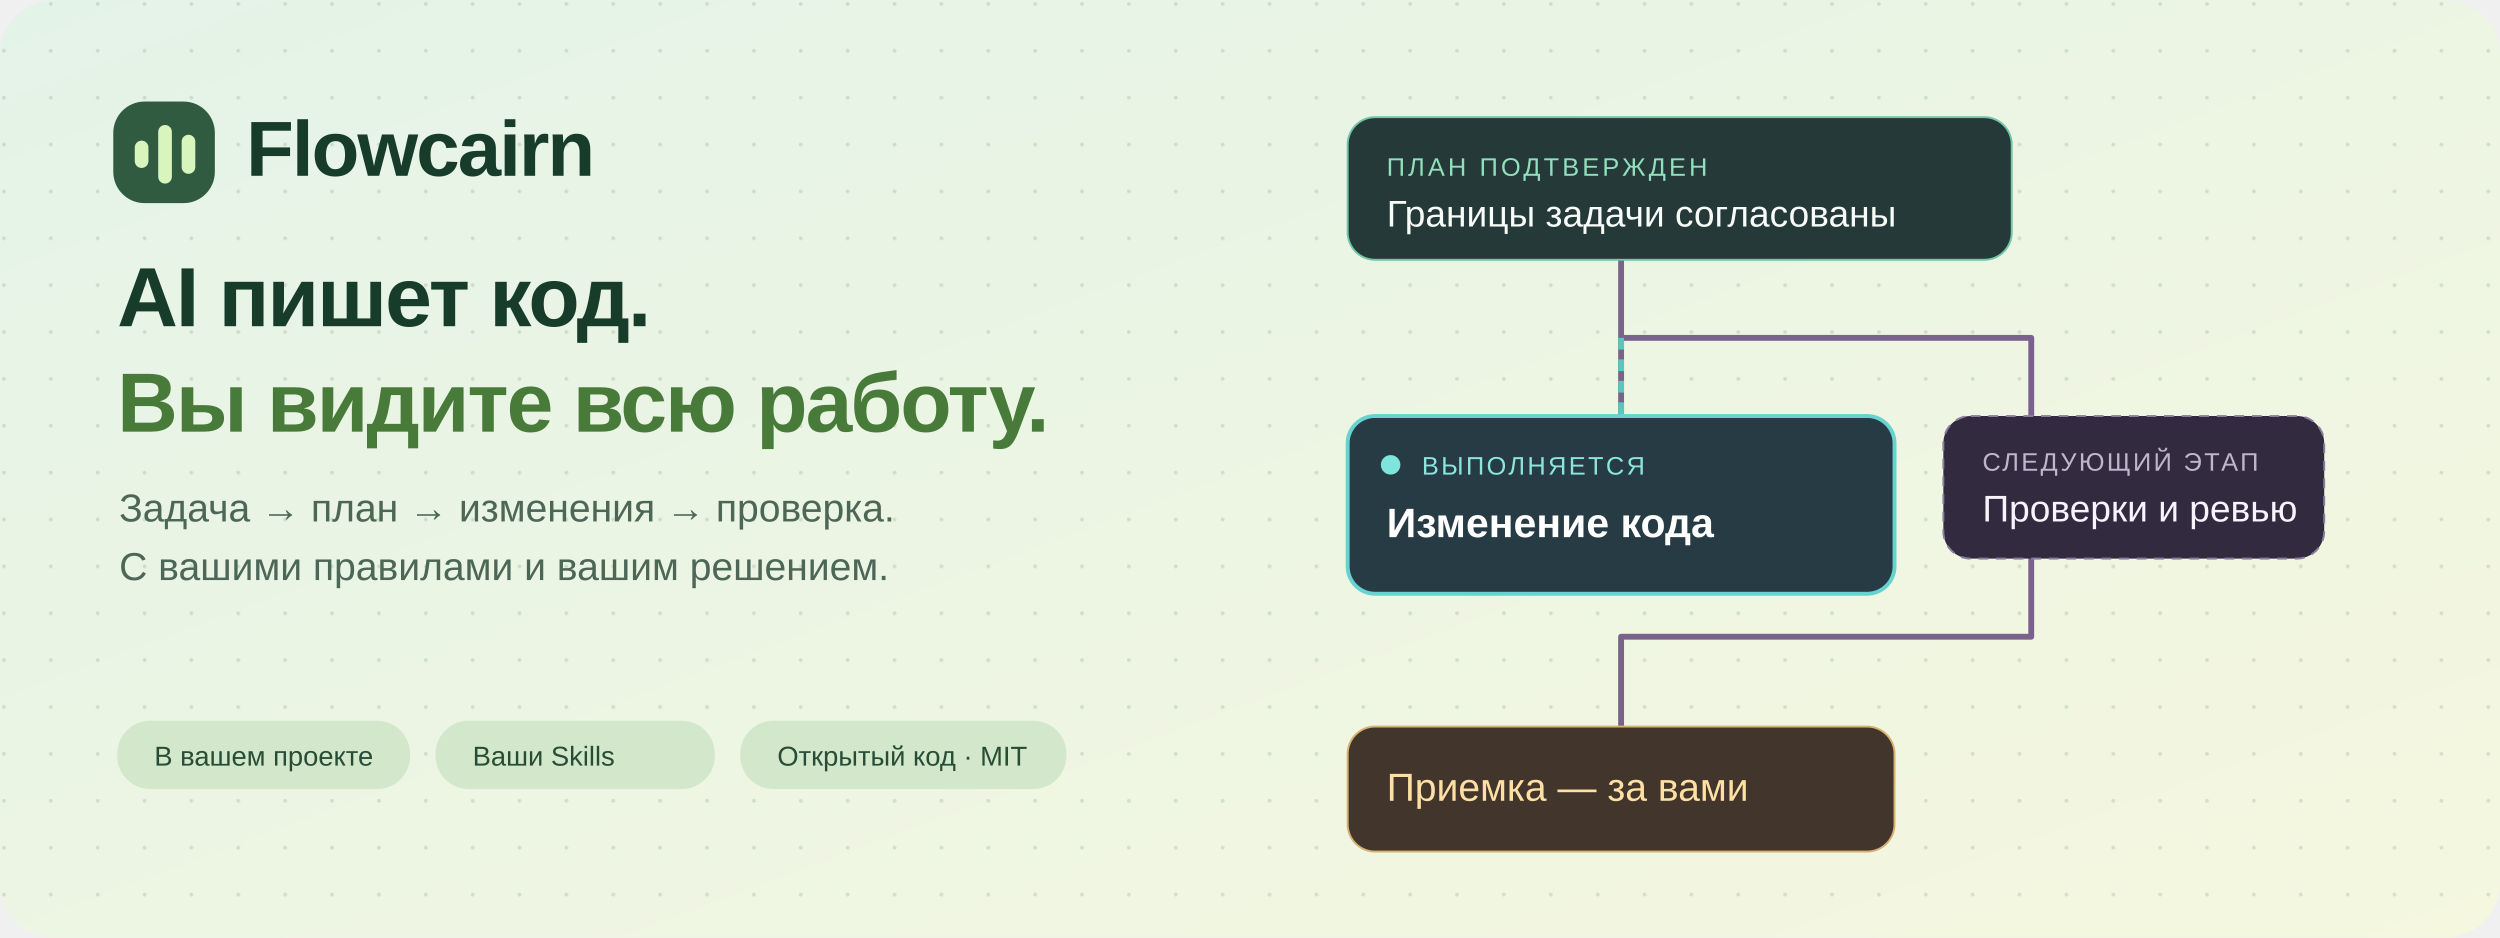
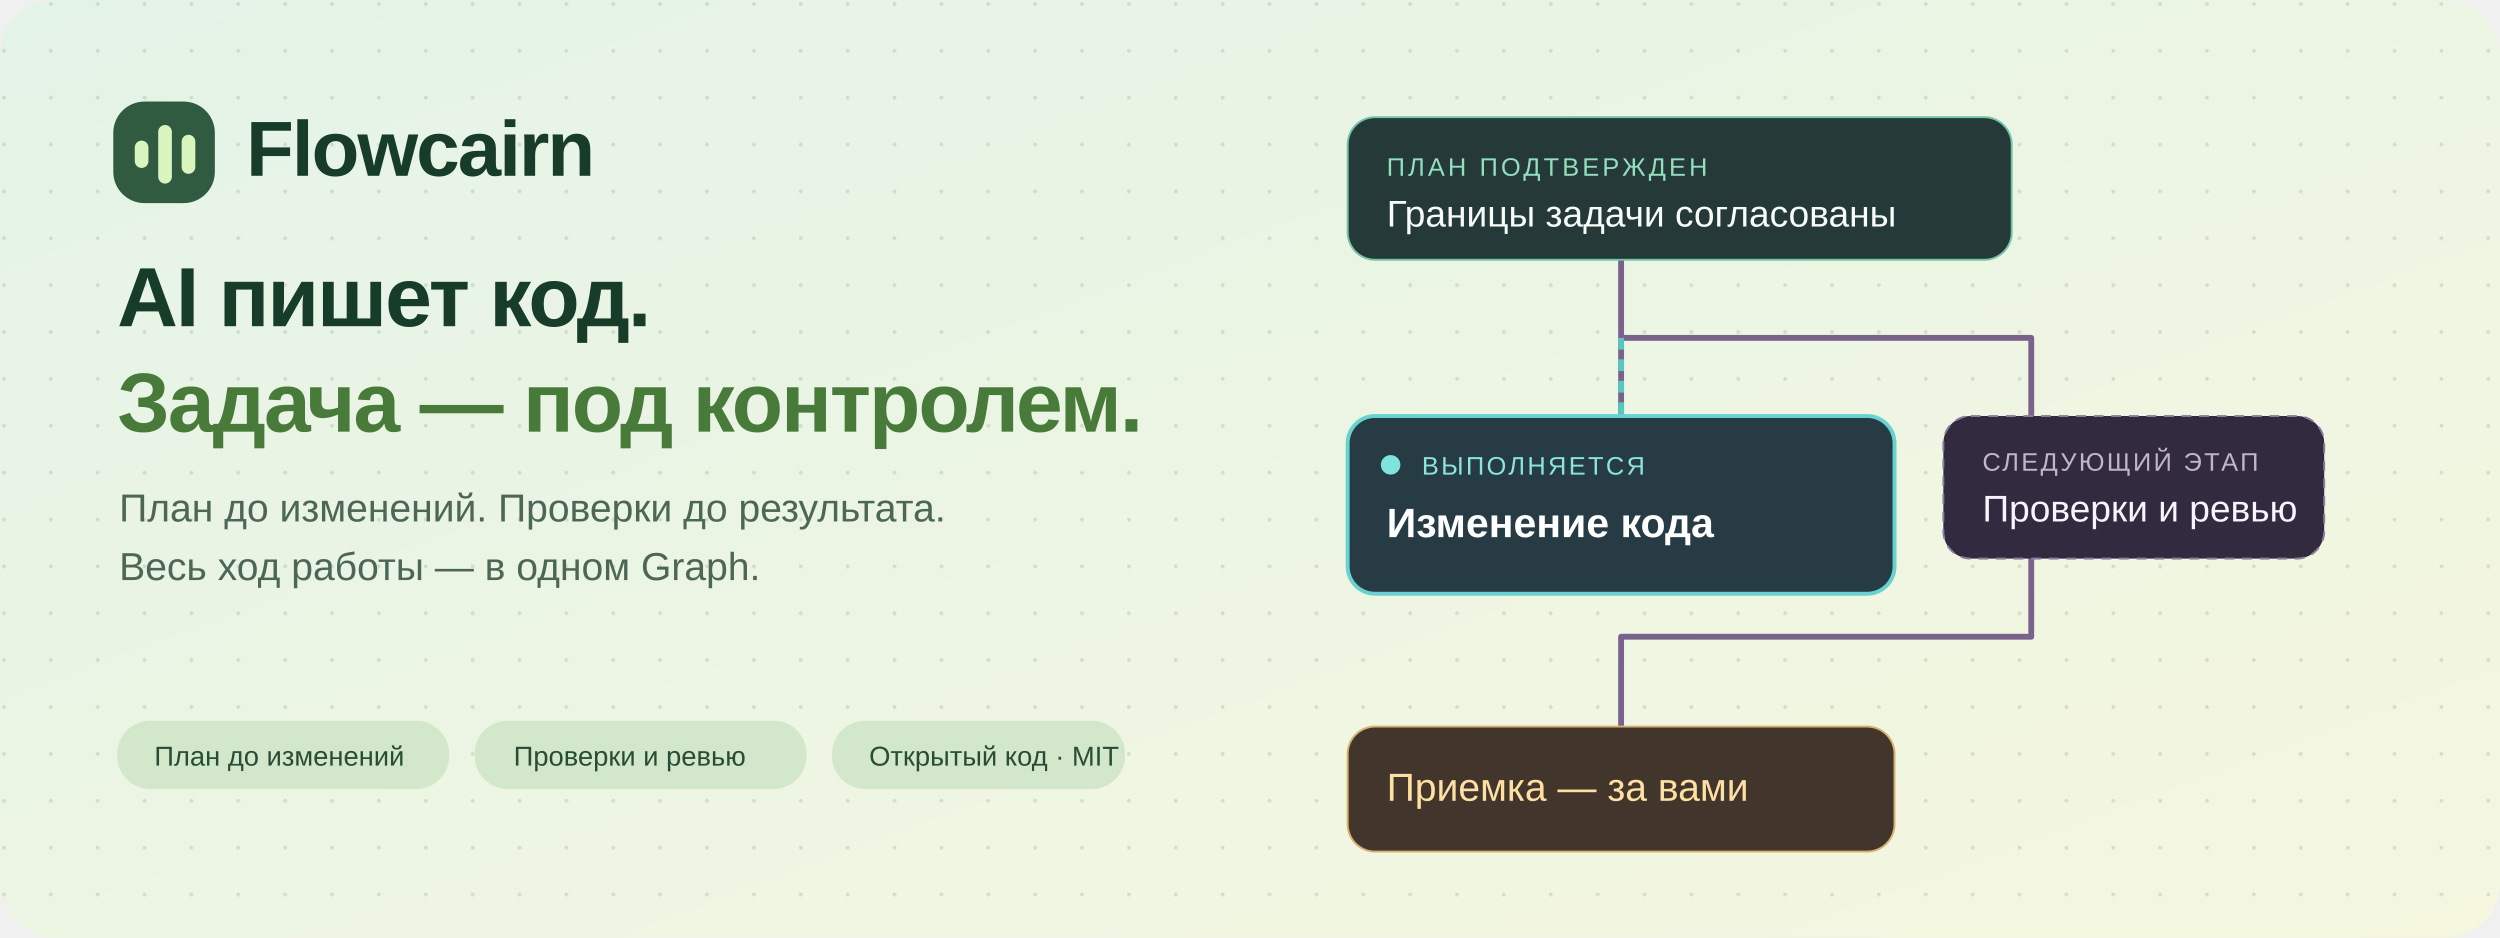
<svg xmlns="http://www.w3.org/2000/svg" width="1280" height="480" viewBox="0 0 1280 480" role="img" aria-labelledby="title desc">
  <defs>
    <linearGradient id="bg" x2="1" y2="1">
      <stop stop-color="#e4f3e8" />
      <stop offset="1" stop-color="#f5f7df" />
    </linearGradient>
    <pattern id="dots" width="24" height="24" patternUnits="userSpaceOnUse">
      <circle cx="2" cy="2" r="1" fill="#356946" opacity=".16" />
    </pattern>
  </defs>
  <rect width="1280" height="480" rx="28" fill="url(#bg)" />
  <rect width="1280" height="480" rx="28" fill="url(#dots)" />
  <g font-family="Arial,Helvetica,sans-serif">
    <rect x="58" y="52" width="52" height="52" rx="16" fill="#305b40" />
    <g fill="#d9f5be">
      <rect x="69" y="72" width="7" height="14" rx="3.5" />
      <rect x="81" y="64" width="7" height="30" rx="3.5" />
      <rect x="93" y="69" width="7" height="20" rx="3.5" />
    </g>
    <text x="126" y="90" fill="#173d2a" font-size="40" font-weight="700" letter-spacing="-1">Flowcairn</text>
    <text x="60" y="167" fill="#173d2a" font-size="43" font-weight="700" letter-spacing="-1">AI пишет код.</text>
-     <text x="60" y="221" fill="#487b39" font-size="43" font-weight="700" letter-spacing="-1">Вы видите всю работу.</text>
-     <text x="61" y="267" fill="#4d6757" font-size="20">Задача → план → изменения → проверка.</text>
-     <text x="61" y="297" fill="#4d6757" font-size="20">С вашими правилами и вашим решением.</text>
+     <text x="60" y="221" fill="#487b39" font-size="43" font-weight="700" letter-spacing="-1">Задача — под контролем.</text>
+     <text x="61" y="267" fill="#4d6757" font-size="20">План до изменений. Проверки до результата.</text>
+     <text x="61" y="297" fill="#4d6757" font-size="20">Весь ход работы — в одном Graph.</text>
    <g transform="translate(690 60)">
      <path d="M140 72V113H350V153M140 72V153M350 224V266H140V312" fill="none" stroke="#79638c" stroke-width="3" stroke-linejoin="round" />
      <path d="M140 113V153" fill="none" stroke="#58c7be" stroke-width="3" stroke-dasharray="6 5" />
      <rect width="340" height="73" rx="14" fill="#253938" stroke="#73c5a7" />
      <text x="20" y="30" fill="#91dfbc" font-size="13" letter-spacing="1.6">ПЛАН ПОДТВЕРЖДЕН</text>
      <text x="20" y="56" fill="#f7fcf8" font-size="19">Границы задачи согласованы</text>
      <rect x="0" y="153" width="280" height="91" rx="14" fill="#263b43" stroke="#67d2d0" stroke-width="2" />
      <circle cx="22" cy="178" r="5" fill="#7ee4dc" />
      <text x="38" y="183" fill="#8be5dc" font-size="13" letter-spacing="1.2">ВЫПОЛНЯЕТСЯ</text>
      <text x="20" y="215" fill="#fff" font-size="21" font-weight="700">Изменение кода</text>
      <rect x="305" y="153" width="195" height="73" rx="14" fill="#322b40" stroke="#8c7d9d" stroke-dasharray="5 4" />
      <text x="325" y="181" fill="#c1b5cc" font-size="13" letter-spacing="1.2">СЛЕДУЮЩИЙ ЭТАП</text>
      <text x="325" y="207" fill="#f9f3ff" font-size="19">Проверки и ревью</text>
      <rect x="0" y="312" width="280" height="64" rx="14" fill="#42352c" stroke="#d6b170" />
      <text x="20" y="350" fill="#ffe0a3" font-size="20">Приемка — за вами</text>
    </g>
    <g font-size="14" fill="#284d36">
-       <rect x="60" y="369" width="150" height="35" rx="17" fill="#d3e7cb" />
-       <text x="79" y="392">В вашем проекте</text>
-       <rect x="223" y="369" width="143" height="35" rx="17" fill="#d3e7cb" />
-       <text x="242" y="392">Ваши Skills</text>
-       <rect x="379" y="369" width="167" height="35" rx="17" fill="#d3e7cb" />
-       <text x="398" y="392">Открытый код · MIT</text>
+       <rect x="60" y="369" width="170" height="35" rx="17" fill="#d3e7cb" />
+       <text x="79" y="392">План до изменений</text>
+       <rect x="243" y="369" width="170" height="35" rx="17" fill="#d3e7cb" />
+       <text x="263" y="392">Проверки и ревью</text>
+       <rect x="426" y="369" width="150" height="35" rx="17" fill="#d3e7cb" />
+       <text x="445" y="392">Открытый код · MIT</text>
    </g>
  </g>
</svg>
